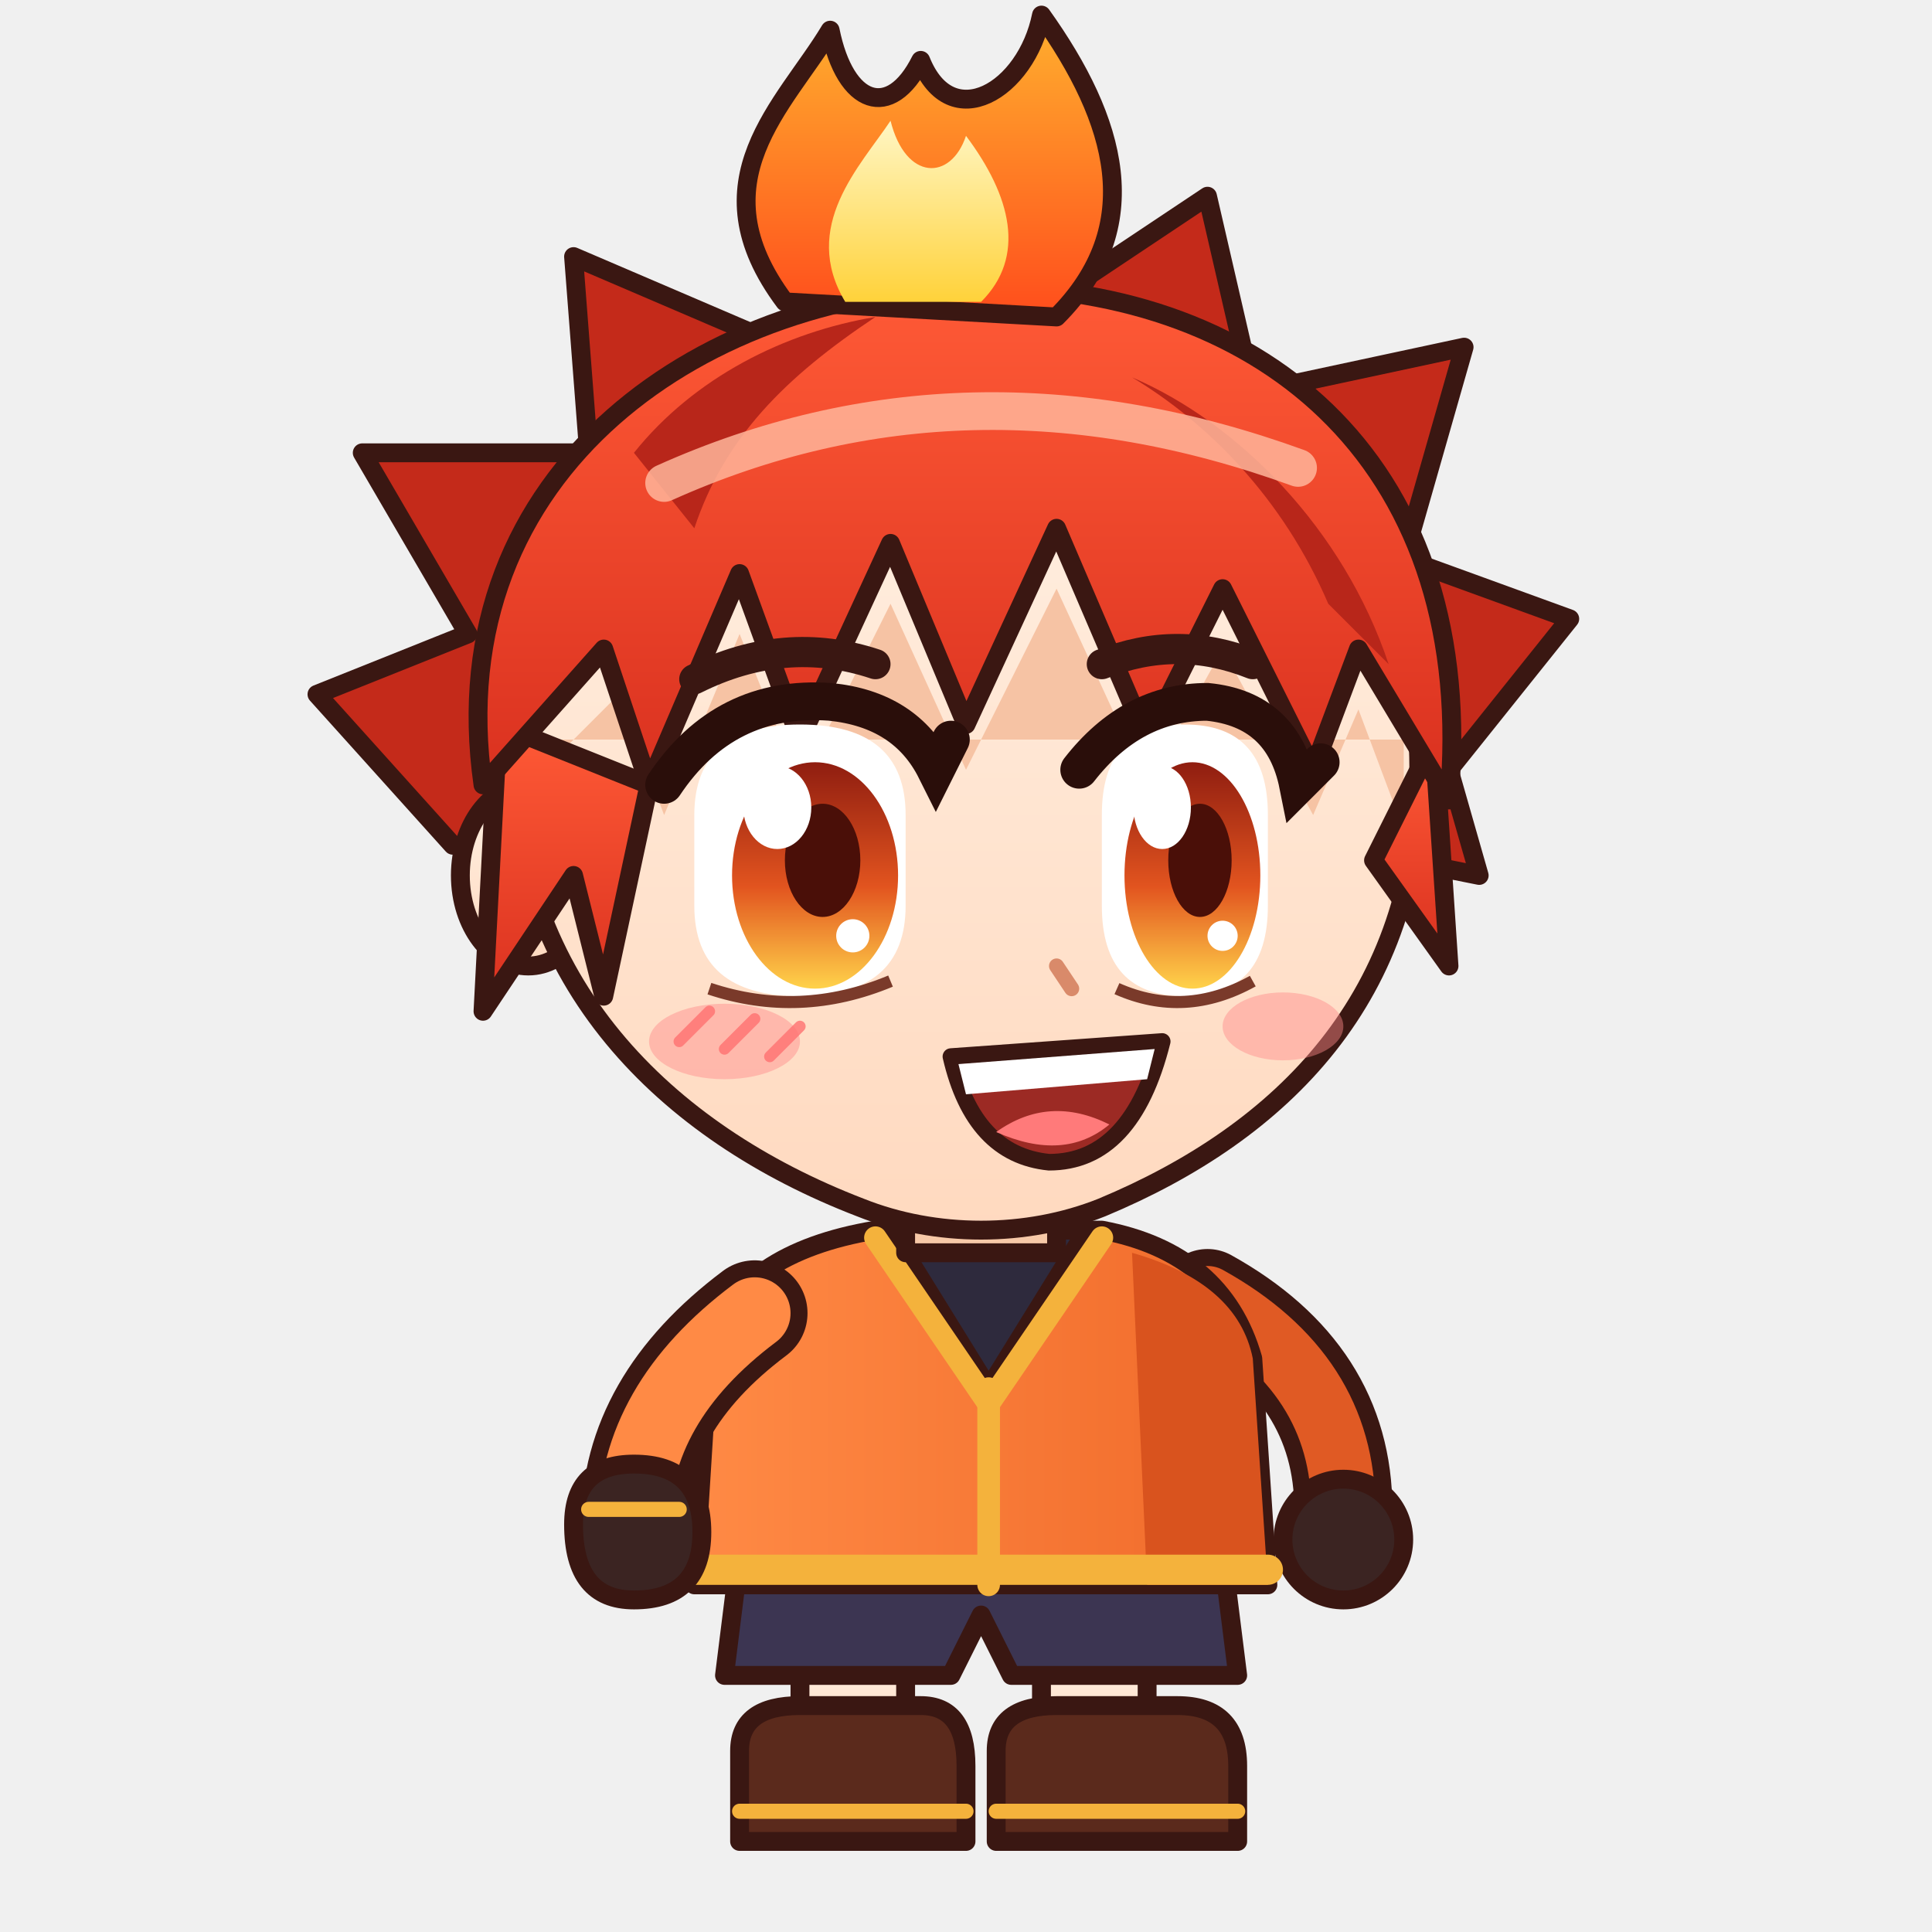
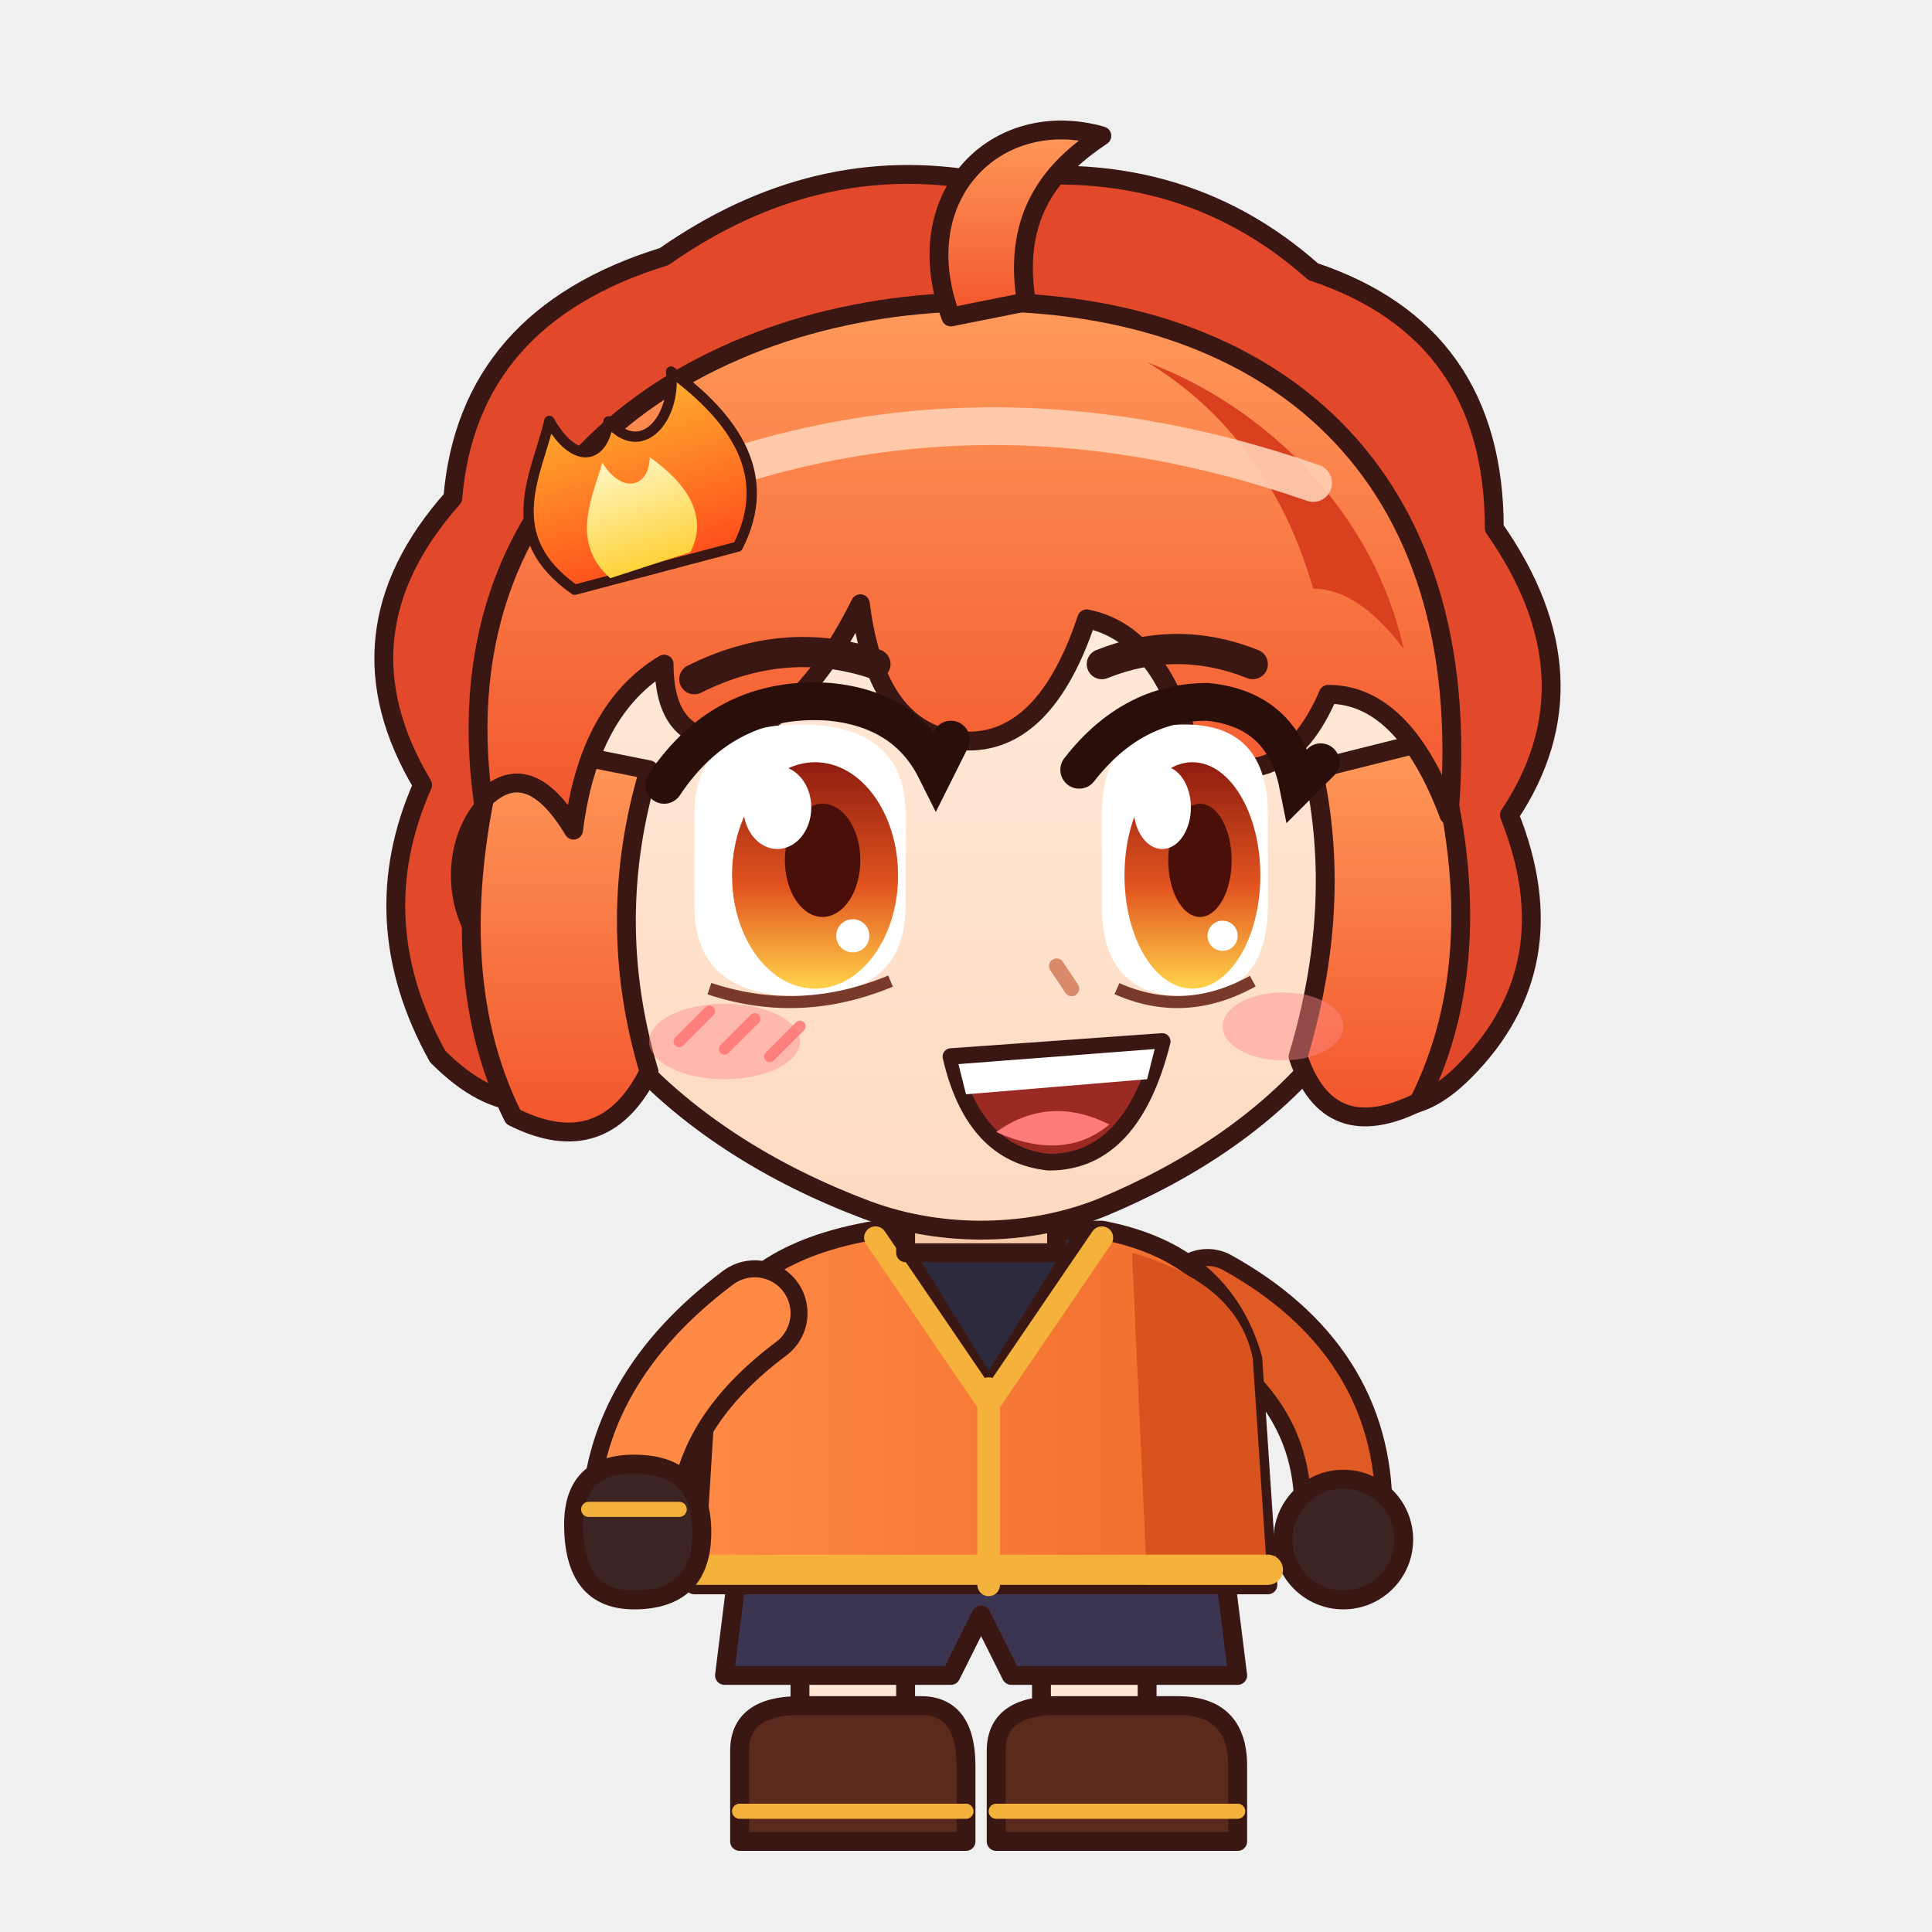
<svg xmlns="http://www.w3.org/2000/svg" viewBox="0 0 256 256" width="256" height="256">
  <defs>
    <linearGradient id="skin" x1="0" y1="0" x2="0" y2="1">
      <stop offset="0" stop-color="#fff1e4" />
      <stop offset="1" stop-color="#ffd9bf" />
    </linearGradient>
    <linearGradient id="hair" x1="0" y1="0" x2="0" y2="1">
-       <stop offset="0" stop-color="#ff5a36" />
-       <stop offset="1" stop-color="#d9301f" />
+       <stop offset="0" stop-color="#ff9a5a" />
+       <stop offset="1" stop-color="#f2552c" />
    </linearGradient>
    <linearGradient id="iris" x1="0" y1="0" x2="0" y2="1">
      <stop offset="0" stop-color="#8f1d10" />
      <stop offset="0.55" stop-color="#e2541f" />
      <stop offset="1" stop-color="#ffd24a" />
    </linearGradient>
    <linearGradient id="jacket" x1="0" y1="0" x2="1" y2="0">
      <stop offset="0" stop-color="#ff8a45" />
      <stop offset="1" stop-color="#f06a2a" />
    </linearGradient>
    <linearGradient id="flameOut" x1="0" y1="1" x2="0" y2="0">
      <stop offset="0" stop-color="#ff4d1c" />
      <stop offset="1" stop-color="#ffb02e" />
    </linearGradient>
    <linearGradient id="flameIn" x1="0" y1="1" x2="0" y2="0">
      <stop offset="0" stop-color="#ffd23a" />
      <stop offset="1" stop-color="#fff6c4" />
    </linearGradient>
  </defs>
  <g stroke="#3a1712" stroke-width="2.5" stroke-linejoin="round" stroke-linecap="round">
-     <path d="M60 112 L42 92 L62 84 L48 60 L78 60 L76 34 L104 46 L116 22 L136 42 L160 26 L166 52 L194 46 L186 74 L208 82 L192 102 L196 116 L176 112 Z" fill="#c42a1a" />
+     <path d="M58 140 Q48 122 56 104 Q44 84 60 66 Q62 42 88 34 Q108 20 130 24 Q156 20 174 36 Q198 44 198 70 Q212 90 200 108 Q208 128 194 142 Q184 152 176 140 L80 140 Q70 152 58 140 Z" fill="#e2482a" />
    <path d="M160 172 Q178 182 178 200" fill="none" stroke-width="13" stroke="#3a1712" />
    <path d="M160 172 Q178 182 178 200" fill="none" stroke-width="8.5" stroke="#e05a24" />
    <circle cx="178" cy="204" r="8" fill="#3b2422" />
    <rect x="106" y="218" width="14" height="16" fill="url(#skin)" />
    <rect x="138" y="218" width="14" height="16" fill="url(#skin)" />
    <path d="M98 232 Q98 226 106 226 L122 226 Q128 226 128 234 L128 244 L98 244 Z" fill="#5b2a1c" />
    <path d="M132 232 Q132 226 140 226 L156 226 Q164 226 164 234 L164 244 L132 244 Z" fill="#5b2a1c" />
    <path d="M98 240 L128 240 M132 240 L164 240" stroke="#f4b23c" stroke-width="2" />
    <path d="M98 206 L162 206 L164 222 L134 222 L130 214 L126 222 L96 222 Z" fill="#3c3552" />
    <path d="M94 178 Q98 166 116 163 L146 163 Q162 166 166 180 L168 210 L92 210 Z" fill="url(#jacket)" />
    <path d="M150 166 Q164 170 166 180 L168 210 L152 210 Z" fill="#d9531e" stroke="none" />
    <path d="M118 163 L131 184 L144 163 Z" fill="#2e2a3d" />
    <path d="M131 184 L131 210" stroke="#f4b23c" stroke-width="3" />
    <path d="M92 208 L168 208" stroke="#f4b23c" stroke-width="4" />
    <path d="M116 164 L131 186 L146 164" fill="none" stroke="#f4b23c" stroke-width="3" />
    <path d="M100 174 Q84 186 84 202" fill="none" stroke-width="14" stroke="#3a1712" />
    <path d="M100 174 Q84 186 84 202" fill="none" stroke-width="9.5" stroke="#ff8a45" />
    <path d="M76 202 Q76 194 84 194 Q93 194 93 203 Q93 212 84 212 Q76 212 76 202 Z" fill="#3b2422" />
    <path d="M78 200 L90 200" stroke="#f4b23c" stroke-width="2" />
    <rect x="120" y="150" width="20" height="16" fill="#f7c9a8" />
    <ellipse cx="70" cy="116" rx="9" ry="12" fill="url(#skin)" />
    <path d="M70 110 Q74 116 70 122" fill="none" stroke="#e8a98a" stroke-width="2" />
    <path d="M68 100 C68 62 100 48 128 48 C162 48 188 66 188 102 C188 132 170 150 146 160 C136 164 124 164 114 160 C88 150 68 130 68 100 Z" fill="url(#skin)" />
-     <path d="M70 104 L82 92 L88 108 L98 84 L106 104 L118 80 L128 102 L140 78 L152 104 L162 86 L174 108 L180 94 L186 110 L186 98 L70 98 Z" fill="#f6c3a4" stroke="none" />
-     <path d="M66 96 L64 134 L76 116 L80 132 L86 104 Z" fill="url(#hair)" />
-     <path d="M190 98 L192 128 L182 114 Z" fill="url(#hair)" />
-     <path d="M64 104 C58 62 94 38 130 38 C168 38 196 62 192 106 L180 86 L174 102 L162 78 L152 98 L140 70 L128 96 L118 72 L106 98 L98 76 L86 104 L80 86 Z" fill="url(#hair)" />
-     <path d="M150 50 C164 56 178 70 184 88 L176 80 C170 66 160 56 150 50 Z" fill="#b8261a" stroke="none" />
-     <path d="M84 60 C92 50 104 44 116 42 C104 50 96 58 92 70 Z" fill="#b8261a" stroke="none" />
-     <path d="M88 64 Q128 46 172 62" fill="none" stroke="#ffb59a" stroke-width="5" opacity="0.85" />
+     <path d="M66 98 Q58 128 68 148 Q80 154 86 142 Q80 122 86 102 Z" fill="url(#hair)" />
+     <path d="M190 98 Q198 126 188 146 Q176 152 172 140 Q178 120 174 102 Z" fill="url(#hair)" />
+     <path d="M64 106 C58 62 94 40 130 40 C168 40 196 62 192 108 Q186 92 176 92 Q170 106 158 100 Q154 84 144 82 Q138 100 126 98 Q116 96 114 80 Q106 96 96 98 Q88 98 88 88 Q78 94 76 110 Q70 100 64 106 Z" fill="url(#hair)" />
+     <path d="M152 48 C168 54 182 68 186 86 Q180 78 174 78 C170 64 162 54 152 48 Z" fill="#d9401f" stroke="none" />
+     <path d="M126 42 C120 26 132 14 146 18 C140 22 134 28 136 40 Z" fill="url(#hair)" />
+     <path d="M86 66 Q128 48 174 64" fill="none" stroke="#ffd0b4" stroke-width="5" opacity="0.9" />
    <path d="M92 90 Q104 84 116 88" fill="none" stroke-width="4" />
    <path d="M146 88 Q156 84 166 88" fill="none" stroke-width="4" />
  </g>
  <g>
    <path d="M92 108 Q92 96 106 96 Q120 96 120 108 L120 120 Q120 132 106 132 Q92 132 92 120 Z" fill="#ffffff" />
    <ellipse cx="108" cy="116" rx="11" ry="15" fill="url(#iris)" />
    <ellipse cx="109" cy="114" rx="5" ry="7.5" fill="#4a0f08" />
    <ellipse cx="103" cy="107" rx="4.5" ry="5.5" fill="#ffffff" />
    <circle cx="113" cy="124" r="2.2" fill="#ffffff" />
    <path d="M88 104 Q96 92 110 93 Q120 94 124 102 L126 98" fill="none" stroke="#2a0e0a" stroke-width="5" stroke-linecap="round" />
    <path d="M94 131 Q106 135 118 130" fill="none" stroke="#7a3a2a" stroke-width="1.6" />
    <path d="M146 108 Q146 96 157 96 Q168 96 168 108 L168 120 Q168 132 157 132 Q146 132 146 120 Z" fill="#ffffff" />
    <ellipse cx="158" cy="116" rx="9" ry="15" fill="url(#iris)" />
    <ellipse cx="159" cy="114" rx="4.2" ry="7.5" fill="#4a0f08" />
    <ellipse cx="154" cy="107" rx="3.8" ry="5.5" fill="#ffffff" />
    <circle cx="162" cy="124" r="2" fill="#ffffff" />
    <path d="M143 102 Q150 93 160 93 Q170 94 172 104 L175 101" fill="none" stroke="#2a0e0a" stroke-width="5" stroke-linecap="round" />
    <path d="M148 131 Q157 135 166 130" fill="none" stroke="#7a3a2a" stroke-width="1.6" />
  </g>
  <ellipse cx="96" cy="138" rx="10" ry="5" fill="#ff8a8a" opacity="0.45" />
  <ellipse cx="170" cy="136" rx="8" ry="4.5" fill="#ff8a8a" opacity="0.45" />
  <path d="M90 138 L94 134 M96 139 L100 135 M102 140 L106 136" stroke="#ff7070" stroke-width="1.5" stroke-linecap="round" opacity="0.8" />
  <path d="M140 128 L142 131" stroke="#d98a6a" stroke-width="2" stroke-linecap="round" />
  <path d="M126 140 L154 138 Q150 154 139 154 Q129 153 126 140 Z" fill="#9c2a24" stroke="#3a1712" stroke-width="2.2" stroke-linejoin="round" />
  <path d="M127 141 L153 139 L152 143 L128 145 Z" fill="#ffffff" />
  <path d="M132 150 Q139 145 147 149 Q141 154 132 150 Z" fill="#ff7a7a" />
-   <g stroke="#3a1712" stroke-width="2.5" stroke-linejoin="round">
-     <path d="M104 40 C92 24 104 14 110 4 C112 14 118 16 122 8 C126 18 136 12 138 2 C148 16 152 30 140 42 Z" fill="url(#flameOut)" />
-     <path d="M112 40 C106 30 114 22 118 16 C120 24 126 24 128 18 C134 26 136 34 130 40 Z" fill="url(#flameIn)" stroke="none" />
+   <g stroke="#3a1712" stroke-width="2.2" stroke-linejoin="round" transform="translate(70 50) scale(0.62) rotate(-18 24 24)">
+     <path d="M4 40 C-8 24 4 14 10 4 C12 14 18 16 22 8 C26 18 36 12 38 2 C48 16 52 30 40 42 Z" fill="url(#flameOut)" />
+     <path d="M12 40 C6 30 14 22 18 16 C20 24 26 24 28 18 C34 26 36 34 30 40 Z" fill="url(#flameIn)" stroke="none" />
  </g>
</svg>
